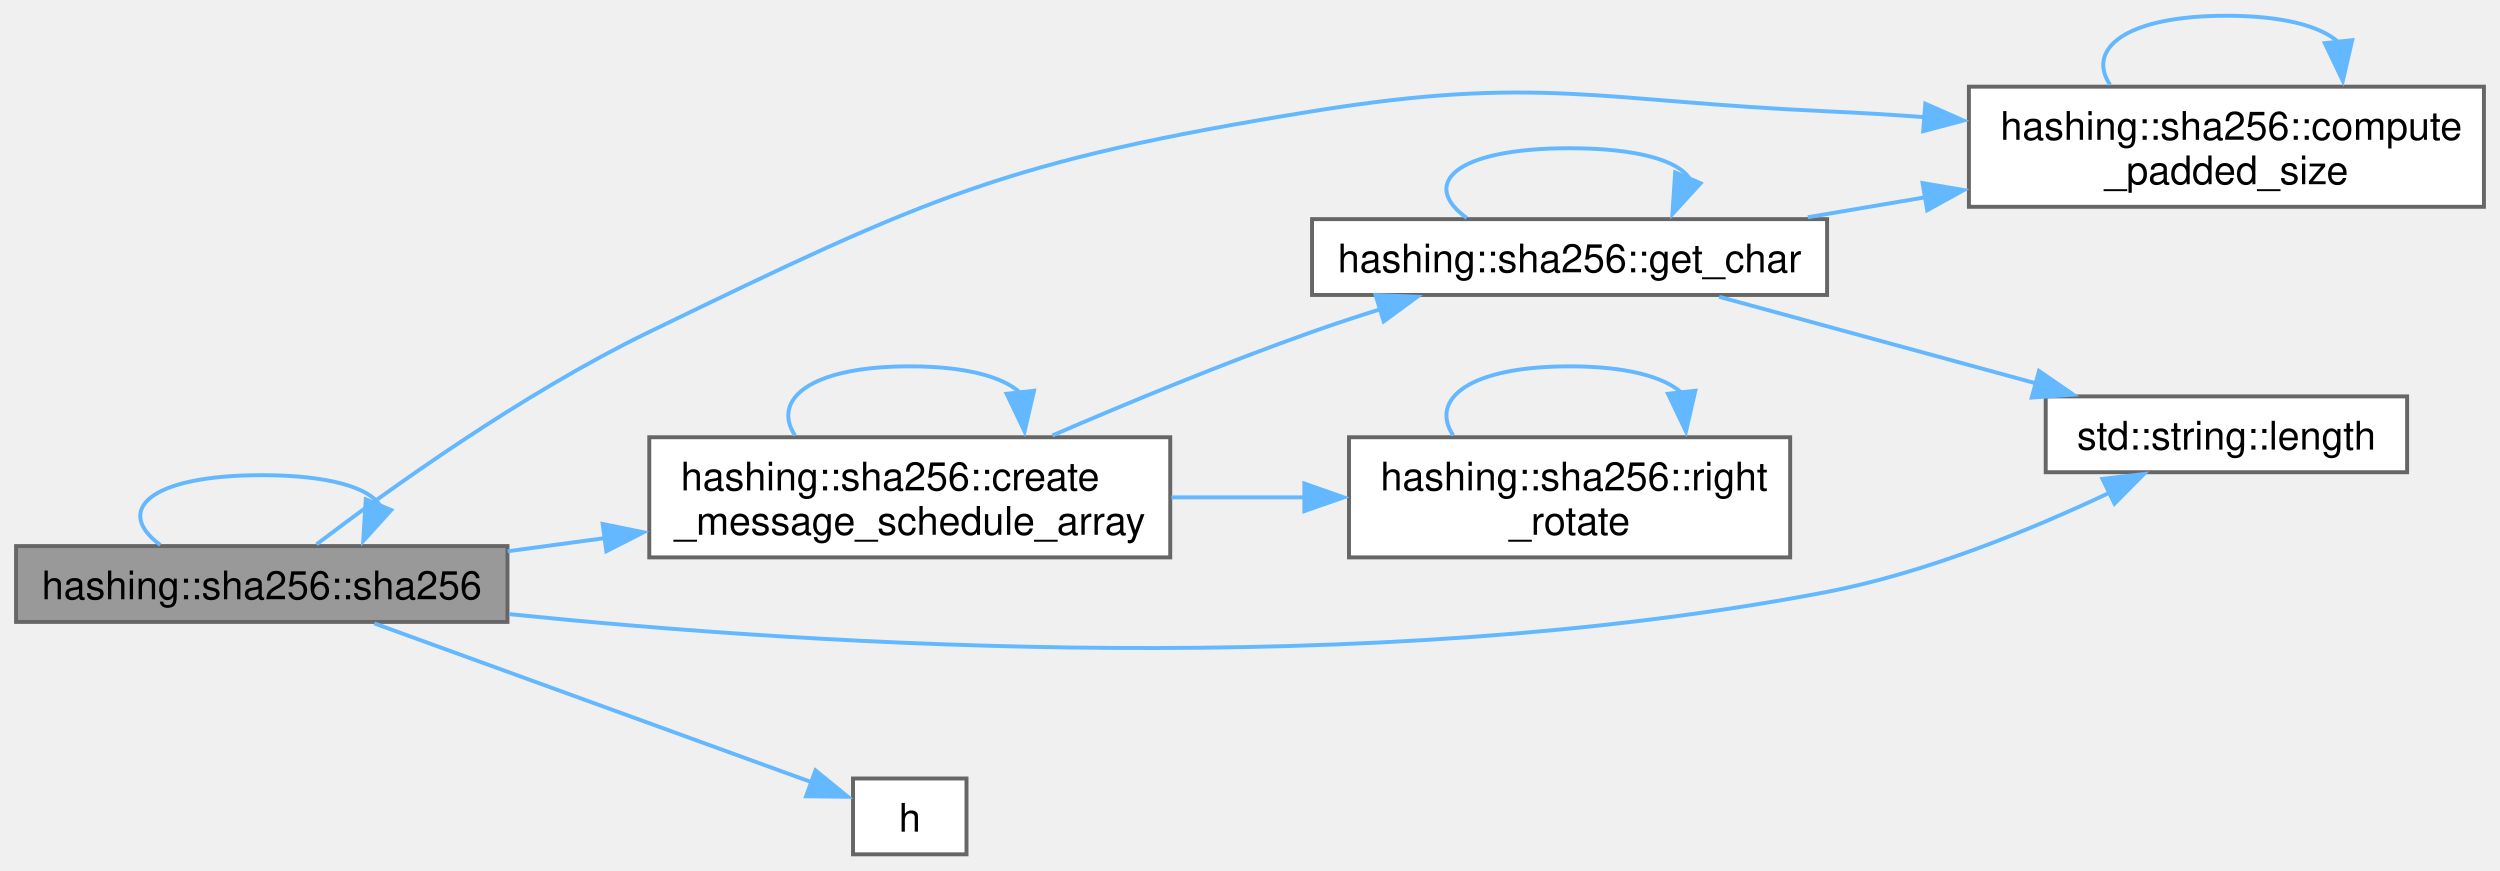
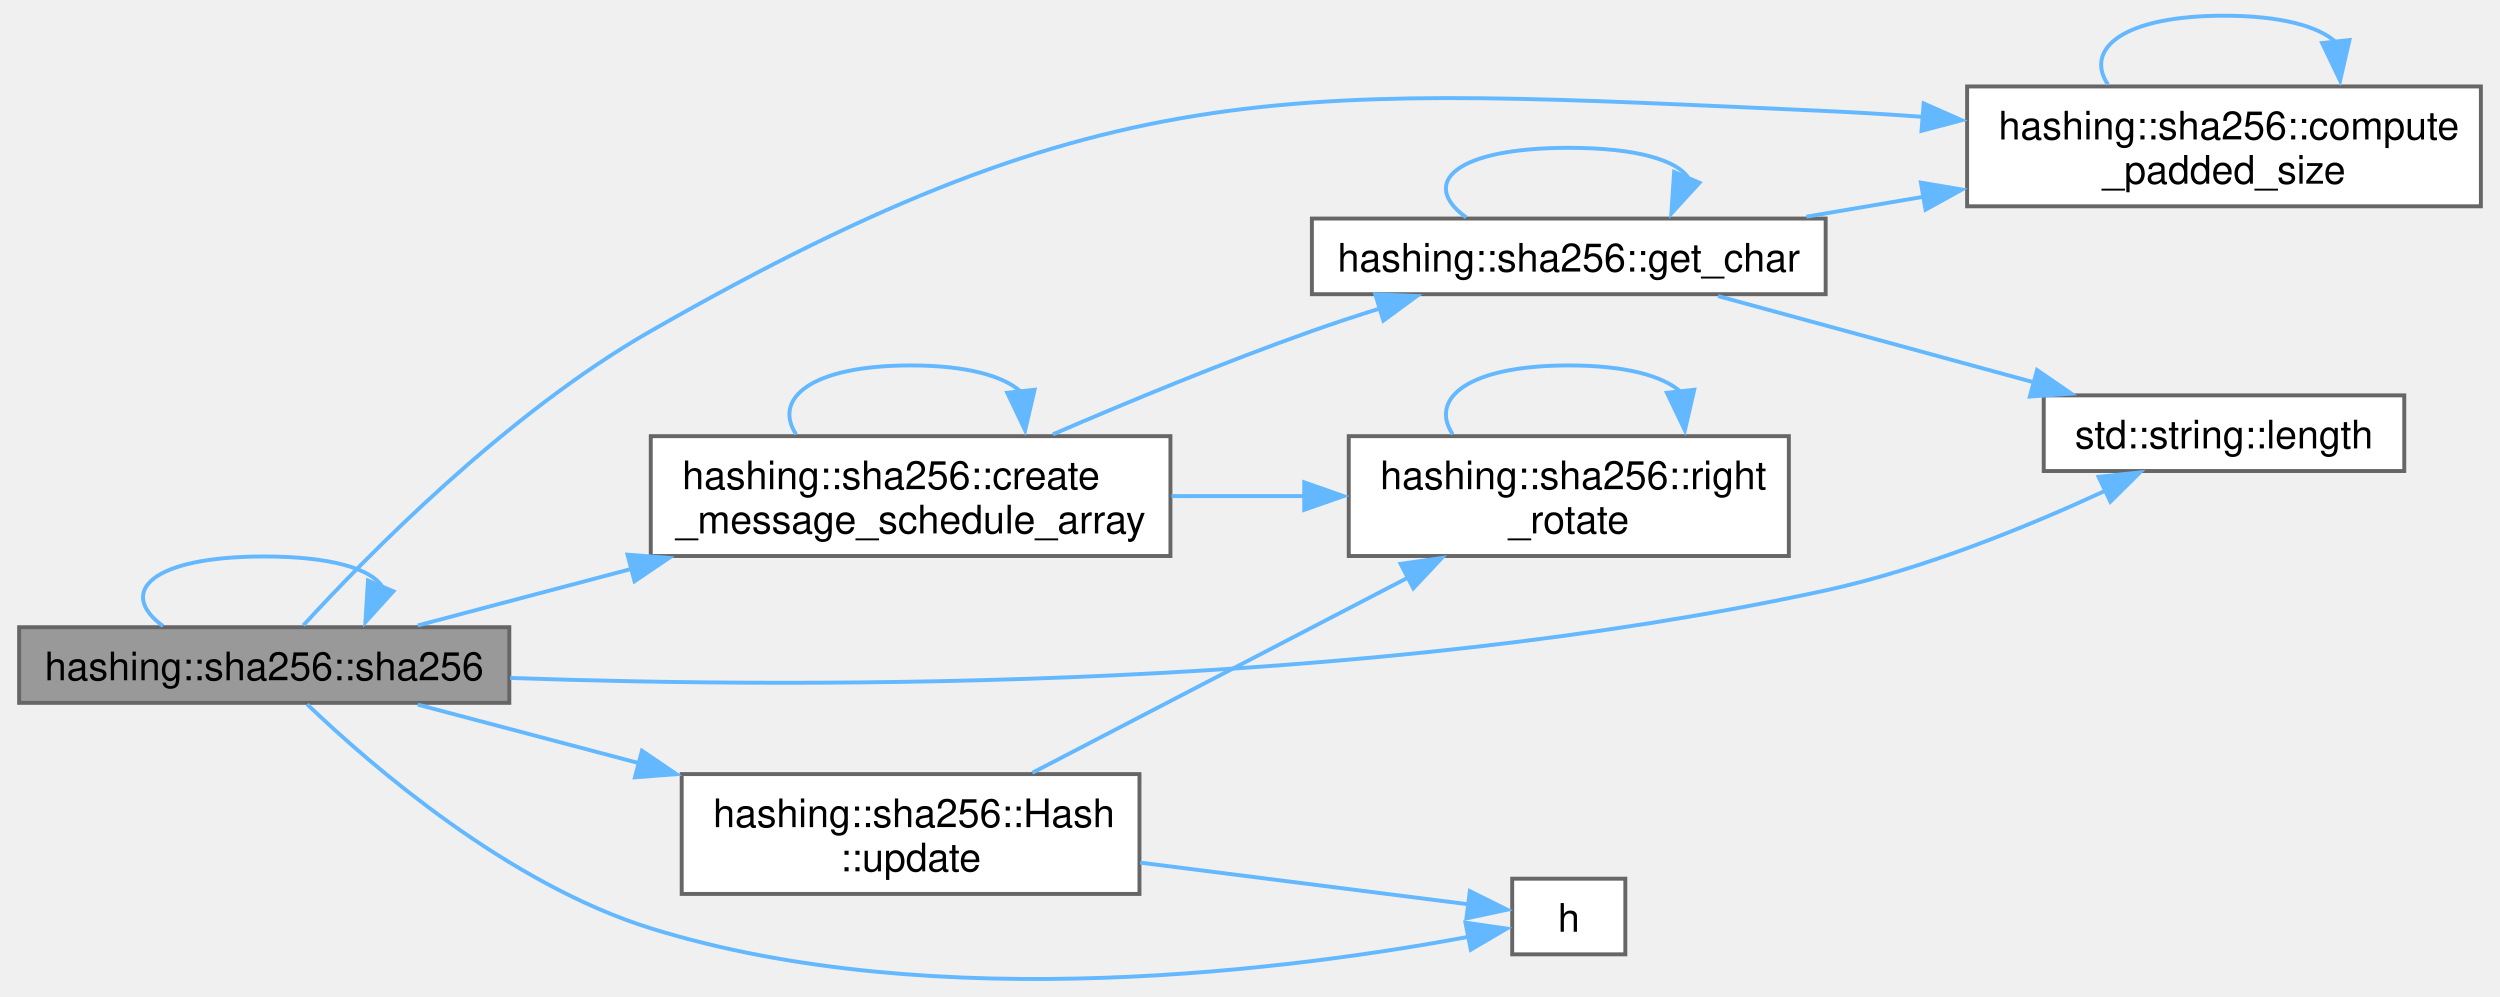
- <svg xmlns="http://www.w3.org/2000/svg" xmlns:xlink="http://www.w3.org/1999/xlink" width="635pt" height="221pt" viewBox="0.00 0.00 634.50 220.88">
-   <g id="graph0" class="graph" transform="scale(1 1) rotate(0) translate(4 216.88)">
+ <svg xmlns="http://www.w3.org/2000/svg" xmlns:xlink="http://www.w3.org/1999/xlink" width="635pt" height="253pt" viewBox="0.00 0.00 634.50 253.49">
+   <g id="graph0" class="graph" transform="scale(1 1) rotate(0) translate(4 249.49)">
    <g id="Node000001" class="node">
      <g id="a_Node000001">
        <a xlink:title="Computes the final hash value.">
-           <polygon fill="#999999" stroke="#666666" points="124.75,-78.25 0,-78.25 0,-59 124.75,-59 124.75,-78.25" />
-           <text text-anchor="middle" x="62.38" y="-64.75" font-family="Helvetica,sans-Serif" font-size="10.00">hashing::sha256::sha256</text>
+           <polygon fill="#999999" stroke="#666666" points="124.75,-89.87 0,-89.87 0,-70.62 124.75,-70.62 124.75,-89.87" />
+           <text text-anchor="middle" x="62.38" y="-76.37" font-family="Helvetica,sans-Serif" font-size="10.00">hashing::sha256::sha256</text>
        </a>
      </g>
    </g>
    <g id="edge13_Node000001_Node000001" class="edge">
      <g id="a_edge13_Node000001_Node000001">
        <a xlink:title=" ">
-           <path fill="none" stroke="#63b8ff" d="M36.62,-78.54C24.87,-87.15 33.46,-96.25 62.38,-96.25 79.54,-96.25 89.55,-93.04 92.38,-88.63" />
-           <polygon fill="#63b8ff" stroke="#63b8ff" points="95.24,-87.4 88.13,-79.54 88.78,-90.11 95.24,-87.4" />
+           <path fill="none" stroke="#63b8ff" d="M36.62,-90.16C24.87,-98.76 33.46,-107.87 62.38,-107.87 79.54,-107.87 89.55,-104.66 92.38,-100.25" />
+           <polygon fill="#63b8ff" stroke="#63b8ff" points="95.24,-99.01 88.13,-91.16 88.78,-101.73 95.24,-99.01" />
        </a>
      </g>
    </g>
    <g id="Node000002" class="node">
      <g id="a_Node000002">
        <a xlink:href="../../d4/d08/sha256_8cpp.html#a28c1c6724dc6bcf91a39818699bbec27" target="_top" xlink:title="Computes size of the padded input.">
-           <polygon fill="white" stroke="#666666" points="626.5,-194.88 495.75,-194.88 495.75,-164.38 626.5,-164.38 626.5,-194.88" />
-           <text text-anchor="start" x="503.75" y="-181.38" font-family="Helvetica,sans-Serif" font-size="10.00">hashing::sha256::compute</text>
-           <text text-anchor="middle" x="561.12" y="-170.12" font-family="Helvetica,sans-Serif" font-size="10.00">_padded_size</text>
+           <polygon fill="white" stroke="#666666" points="626.5,-227.49 495.75,-227.49 495.75,-196.99 626.5,-196.99 626.5,-227.49" />
+           <text text-anchor="start" x="503.75" y="-213.99" font-family="Helvetica,sans-Serif" font-size="10.00">hashing::sha256::compute</text>
+           <text text-anchor="middle" x="561.12" y="-202.74" font-family="Helvetica,sans-Serif" font-size="10.00">_padded_size</text>
        </a>
      </g>
    </g>
    <g id="edge1_Node000001_Node000002" class="edge">
      <g id="a_edge1_Node000001_Node000002">
        <a xlink:title=" ">
-           <path fill="none" stroke="#63b8ff" d="M76.27,-78.69C94.31,-92.39 128.53,-117.01 160.75,-132.62 231.67,-167 251.2,-176.02 329,-188.62 386.36,-197.92 401.7,-191.22 459.75,-188.62 467.77,-188.27 476.14,-187.75 484.48,-187.14" />
-           <polygon fill="#63b8ff" stroke="#63b8ff" points="484.69,-190.55 494.39,-186.29 484.15,-183.57 484.69,-190.55" />
+           <path fill="none" stroke="#63b8ff" d="M72.33,-90.34C88.4,-107.89 123.93,-144.19 160.75,-165.24 278.11,-232.36 324.69,-227.29 459.75,-221.24 467.77,-220.88 476.14,-220.36 484.48,-219.75" />
+           <polygon fill="#63b8ff" stroke="#63b8ff" points="484.69,-223.17 494.39,-218.9 484.15,-216.19 484.69,-223.17" />
        </a>
      </g>
    </g>
    <g id="Node000003" class="node">
      <g id="a_Node000003">
        <a xlink:href="../../d4/d08/sha256_8cpp.html#a525531b3939ed44fbf01674e21931b3a" target="_top" xlink:title="Creates the message schedule array.">
-           <polygon fill="white" stroke="#666666" points="293,-105.88 160.75,-105.88 160.75,-75.38 293,-75.38 293,-105.88" />
-           <text text-anchor="start" x="168.75" y="-92.38" font-family="Helvetica,sans-Serif" font-size="10.00">hashing::sha256::create</text>
-           <text text-anchor="middle" x="226.88" y="-81.12" font-family="Helvetica,sans-Serif" font-size="10.00">_message_schedule_array</text>
+           <polygon fill="white" stroke="#666666" points="293,-138.49 160.75,-138.49 160.75,-107.99 293,-107.99 293,-138.49" />
+           <text text-anchor="start" x="168.75" y="-124.99" font-family="Helvetica,sans-Serif" font-size="10.00">hashing::sha256::create</text>
+           <text text-anchor="middle" x="226.88" y="-113.74" font-family="Helvetica,sans-Serif" font-size="10.00">_message_schedule_array</text>
        </a>
      </g>
    </g>
    <g id="edge3_Node000001_Node000003" class="edge">
      <g id="a_edge3_Node000001_Node000003">
        <a xlink:title=" ">
-           <path fill="none" stroke="#63b8ff" d="M124.81,-76.94C132.87,-78.03 141.21,-79.16 149.48,-80.28" />
-           <polygon fill="#63b8ff" stroke="#63b8ff" points="148.91,-83.87 159.29,-81.75 149.85,-76.94 148.91,-83.87" />
+           <path fill="none" stroke="#63b8ff" d="M101.47,-90.32C117.7,-94.62 137.17,-99.77 155.83,-104.71" />
+           <polygon fill="#63b8ff" stroke="#63b8ff" points="154.83,-108.33 165.39,-107.5 156.62,-101.56 154.83,-108.33" />
        </a>
      </g>
    </g>
    <g id="Node000005" class="node">
      <g id="a_Node000005">
        <a target="_blank" xlink:href="http://en.cppreference.com/w/cpp/string/basic_string/size.html#" xlink:title=" ">
-           <polygon fill="white" stroke="#666666" points="607,-116.25 515.25,-116.25 515.25,-97 607,-97 607,-116.25" />
-           <text text-anchor="middle" x="561.12" y="-102.75" font-family="Helvetica,sans-Serif" font-size="10.00">std::string::length</text>
+           <polygon fill="white" stroke="#666666" points="607,-148.87 515.25,-148.87 515.25,-129.62 607,-129.62 607,-148.87" />
+           <text text-anchor="middle" x="561.12" y="-135.37" font-family="Helvetica,sans-Serif" font-size="10.00">std::string::length</text>
        </a>
      </g>
    </g>
    <g id="edge12_Node000001_Node000005" class="edge">
      <g id="a_edge12_Node000001_Node000005">
        <a xlink:title=" ">
-           <path fill="none" stroke="#63b8ff" d="M125.17,-60.98C203.73,-52.94 343.17,-44.25 459.75,-66.62 484.89,-71.45 511.75,-82.5 531.36,-91.76" />
-           <polygon fill="#63b8ff" stroke="#63b8ff" points="529.65,-95.31 540.17,-96.54 532.71,-89.02 529.65,-95.31" />
+           <path fill="none" stroke="#63b8ff" d="M124.96,-76.96C203.61,-74.19 343.44,-74.02 459.75,-99.24 484.61,-104.63 511.31,-115.54 530.91,-124.6" />
+           <polygon fill="#63b8ff" stroke="#63b8ff" points="529.21,-128.14 539.74,-129.27 532.21,-121.82 529.21,-128.14" />
        </a>
      </g>
    </g>
    <g id="Node000007" class="node">
      <g id="a_Node000007">
        <a xlink:href="../../d1/df3/hash__search_8cpp.html#a566eaf0ffafd50bc61e644561fd27001" target="_top" xlink:title=" ">
-           <polygon fill="white" stroke="#666666" points="241.28,-19.25 212.47,-19.25 212.47,0 241.28,0 241.28,-19.25" />
-           <text text-anchor="middle" x="226.88" y="-5.75" font-family="Helvetica,sans-Serif" font-size="10.00">h</text>
+           <polygon fill="white" stroke="#666666" points="408.77,-25.87 379.98,-25.87 379.98,-6.62 408.77,-6.62 408.77,-25.87" />
+           <text text-anchor="middle" x="394.38" y="-12.37" font-family="Helvetica,sans-Serif" font-size="10.00">h</text>
        </a>
      </g>
    </g>
    <g id="edge11_Node000001_Node000007" class="edge">
      <g id="a_edge11_Node000001_Node000007">
        <a xlink:title=" ">
-           <path fill="none" stroke="#63b8ff" d="M90.94,-58.62C122.09,-47.31 172.31,-29.07 201.9,-18.33" />
-           <polygon fill="#63b8ff" stroke="#63b8ff" points="202.94,-21.31 211.15,-14.61 200.55,-14.73 202.94,-21.31" />
+           <path fill="none" stroke="#63b8ff" d="M73.32,-70.24C89.79,-54.48 124.5,-24.51 160.75,-13.24 233.71,9.43 325.85,-3.04 369,-11.1" />
+           <polygon fill="#63b8ff" stroke="#63b8ff" points="368.09,-14.68 378.58,-13.17 369.44,-7.81 368.09,-14.68" />
+         </a>
+       </g>
+     </g>
+     <g id="Node000008" class="node">
+       <g id="a_Node000008">
+         <a xlink:href="../../d6/d84/classhashing_1_1sha256_1_1_hash.html#a0896c27ac39c780e0ee62417fdd0b9d3" target="_top" xlink:title="Updates the hash array.">
+           <polygon fill="white" stroke="#666666" points="285.12,-52.49 168.62,-52.49 168.62,-21.99 285.12,-21.99 285.12,-52.49" />
+           <text text-anchor="start" x="176.62" y="-38.99" font-family="Helvetica,sans-Serif" font-size="10.00">hashing::sha256::Hash</text>
+           <text text-anchor="middle" x="226.88" y="-27.74" font-family="Helvetica,sans-Serif" font-size="10.00">::update</text>
+         </a>
+       </g>
+     </g>
+     <g id="edge14_Node000001_Node000008" class="edge">
+       <g id="a_edge14_Node000001_Node000008">
+         <a xlink:title=" ">
+           <path fill="none" stroke="#63b8ff" d="M101.47,-70.16C118.25,-65.72 138.49,-60.37 157.73,-55.28" />
+           <polygon fill="#63b8ff" stroke="#63b8ff" points="158.51,-58.43 167.28,-52.48 156.72,-51.66 158.51,-58.43" />
        </a>
      </g>
    </g>
    <g id="edge2_Node000002_Node000002" class="edge">
      <g id="a_edge2_Node000002_Node000002">
        <a xlink:title=" ">
-           <path fill="none" stroke="#63b8ff" d="M531.58,-195.36C525.55,-204.43 535.4,-212.88 561.12,-212.88 575.6,-212.88 585.05,-210.2 589.47,-206.25" />
-           <polygon fill="#63b8ff" stroke="#63b8ff" points="593.05,-206.68 590.67,-196.36 586.1,-205.92 593.05,-206.68" />
+           <path fill="none" stroke="#63b8ff" d="M531.58,-227.98C525.55,-237.05 535.4,-245.49 561.12,-245.49 575.6,-245.49 585.05,-242.82 589.47,-238.87" />
+           <polygon fill="#63b8ff" stroke="#63b8ff" points="593.05,-239.3 590.67,-228.98 586.1,-238.53 593.05,-239.3" />
        </a>
      </g>
    </g>
    <g id="edge4_Node000003_Node000003" class="edge">
      <g id="a_edge4_Node000003_Node000003">
        <a xlink:title=" ">
-           <path fill="none" stroke="#63b8ff" d="M197.73,-106.36C191.78,-115.43 201.49,-123.88 226.88,-123.88 241.15,-123.88 250.47,-121.2 254.84,-117.25" />
-           <polygon fill="#63b8ff" stroke="#63b8ff" points="258.42,-117.68 256.02,-107.36 251.46,-116.92 258.42,-117.68" />
+           <path fill="none" stroke="#63b8ff" d="M197.73,-138.98C191.78,-148.05 201.49,-156.49 226.88,-156.49 241.15,-156.49 250.47,-153.82 254.84,-149.87" />
+           <polygon fill="#63b8ff" stroke="#63b8ff" points="258.42,-150.3 256.02,-139.98 251.46,-149.54 258.42,-150.3" />
        </a>
      </g>
    </g>
    <g id="Node000004" class="node">
      <g id="a_Node000004">
        <a xlink:href="../../d4/d08/sha256_8cpp.html#a9e98c180d32b04aab6f767cb0c13e1da" target="_top" xlink:title="Returns the character at pos after the input is padded.">
-           <polygon fill="white" stroke="#666666" points="459.75,-161.25 329,-161.25 329,-142 459.75,-142 459.75,-161.25" />
-           <text text-anchor="middle" x="394.38" y="-147.75" font-family="Helvetica,sans-Serif" font-size="10.00">hashing::sha256::get_char</text>
+           <polygon fill="white" stroke="#666666" points="459.75,-193.87 329,-193.87 329,-174.62 459.75,-174.62 459.75,-193.87" />
+           <text text-anchor="middle" x="394.38" y="-180.37" font-family="Helvetica,sans-Serif" font-size="10.00">hashing::sha256::get_char</text>
        </a>
      </g>
    </g>
    <g id="edge5_Node000003_Node000004" class="edge">
      <g id="a_edge5_Node000003_Node000004">
        <a xlink:title=" ">
-           <path fill="none" stroke="#63b8ff" d="M263.08,-106.33C282.36,-114.66 306.78,-124.76 329,-132.62 334.56,-134.59 340.44,-136.53 346.29,-138.36" />
-           <polygon fill="#63b8ff" stroke="#63b8ff" points="345.14,-141.98 355.73,-141.54 347.19,-135.28 345.14,-141.98" />
+           <path fill="none" stroke="#63b8ff" d="M263.08,-138.95C282.36,-147.27 306.78,-157.37 329,-165.24 334.56,-167.21 340.44,-169.15 346.29,-170.98" />
+           <polygon fill="#63b8ff" stroke="#63b8ff" points="345.14,-174.59 355.73,-174.16 347.19,-167.9 345.14,-174.59" />
        </a>
      </g>
    </g>
    <g id="Node000006" class="node">
      <g id="a_Node000006">
        <a xlink:href="../../d4/d08/sha256_8cpp.html#adbcd504103c342a4da718f8fce6ff06c" target="_top" xlink:title="Rotates the bits of a 32-bit unsigned integer.">
-           <polygon fill="white" stroke="#666666" points="450.38,-105.88 338.38,-105.88 338.38,-75.38 450.38,-75.38 450.38,-105.88" />
-           <text text-anchor="start" x="346.38" y="-92.38" font-family="Helvetica,sans-Serif" font-size="10.00">hashing::sha256::right</text>
-           <text text-anchor="middle" x="394.38" y="-81.12" font-family="Helvetica,sans-Serif" font-size="10.00">_rotate</text>
+           <polygon fill="white" stroke="#666666" points="450.38,-138.49 338.38,-138.49 338.38,-107.99 450.38,-107.99 450.38,-138.49" />
+           <text text-anchor="start" x="346.38" y="-124.99" font-family="Helvetica,sans-Serif" font-size="10.00">hashing::sha256::right</text>
+           <text text-anchor="middle" x="394.38" y="-113.74" font-family="Helvetica,sans-Serif" font-size="10.00">_rotate</text>
        </a>
      </g>
    </g>
    <g id="edge9_Node000003_Node000006" class="edge">
      <g id="a_edge9_Node000003_Node000006">
        <a xlink:title=" ">
-           <path fill="none" stroke="#63b8ff" d="M293.28,-90.62C304.4,-90.62 315.95,-90.62 327.08,-90.62" />
-           <polygon fill="#63b8ff" stroke="#63b8ff" points="327.05,-94.13 337.05,-90.62 327.05,-87.13 327.05,-94.13" />
+           <path fill="none" stroke="#63b8ff" d="M293.28,-123.24C304.4,-123.24 315.95,-123.24 327.08,-123.24" />
+           <polygon fill="#63b8ff" stroke="#63b8ff" points="327.05,-126.74 337.05,-123.24 327.05,-119.74 327.05,-126.74" />
        </a>
      </g>
    </g>
    <g id="edge6_Node000004_Node000002" class="edge">
      <g id="a_edge6_Node000004_Node000002">
        <a xlink:title=" ">
-           <path fill="none" stroke="#63b8ff" d="M454.85,-161.73C464.53,-163.38 474.67,-165.1 484.67,-166.8" />
-           <polygon fill="#63b8ff" stroke="#63b8ff" points="483.99,-170.41 494.44,-168.63 485.17,-163.51 483.99,-170.41" />
+           <path fill="none" stroke="#63b8ff" d="M454.85,-194.35C464.53,-196 474.67,-197.72 484.67,-199.42" />
+           <polygon fill="#63b8ff" stroke="#63b8ff" points="483.99,-203.02 494.44,-201.25 485.17,-196.12 483.99,-203.02" />
        </a>
      </g>
    </g>
    <g id="edge7_Node000004_Node000004" class="edge">
      <g id="a_edge7_Node000004_Node000004">
        <a xlink:title=" ">
-           <path fill="none" stroke="#63b8ff" d="M368.27,-161.54C356.36,-170.15 365.06,-179.25 394.38,-179.25 411.78,-179.25 421.92,-176.04 424.79,-171.63" />
-           <polygon fill="#63b8ff" stroke="#63b8ff" points="427.63,-170.36 420.48,-162.54 421.19,-173.11 427.63,-170.36" />
+           <path fill="none" stroke="#63b8ff" d="M368.27,-194.16C356.36,-202.76 365.06,-211.87 394.38,-211.87 411.78,-211.87 421.92,-208.66 424.79,-204.25" />
+           <polygon fill="#63b8ff" stroke="#63b8ff" points="427.63,-202.98 420.48,-195.16 421.19,-205.73 427.63,-202.98" />
        </a>
      </g>
    </g>
    <g id="edge8_Node000004_Node000005" class="edge">
      <g id="a_edge8_Node000004_Node000005">
        <a xlink:title=" ">
-           <path fill="none" stroke="#63b8ff" d="M432.35,-141.53C456.09,-135.04 487.15,-126.56 512.7,-119.58" />
-           <polygon fill="#63b8ff" stroke="#63b8ff" points="513.55,-122.7 522.28,-116.69 511.71,-115.95 513.55,-122.7" />
+           <path fill="none" stroke="#63b8ff" d="M432.35,-174.14C456.09,-167.66 487.15,-159.18 512.7,-152.2" />
+           <polygon fill="#63b8ff" stroke="#63b8ff" points="513.55,-155.32 522.28,-149.31 511.71,-148.57 513.55,-155.32" />
        </a>
      </g>
    </g>
    <g id="edge10_Node000006_Node000006" class="edge">
      <g id="a_edge10_Node000006_Node000006">
        <a xlink:title=" ">
-           <path fill="none" stroke="#63b8ff" d="M364.83,-106.36C358.8,-115.43 368.65,-123.88 394.38,-123.88 408.85,-123.88 418.3,-121.2 422.72,-117.25" />
-           <polygon fill="#63b8ff" stroke="#63b8ff" points="426.3,-117.68 423.92,-107.36 419.35,-116.92 426.3,-117.68" />
+           <path fill="none" stroke="#63b8ff" d="M364.83,-138.98C358.8,-148.05 368.65,-156.49 394.38,-156.49 408.85,-156.49 418.3,-153.82 422.72,-149.87" />
+           <polygon fill="#63b8ff" stroke="#63b8ff" points="426.3,-150.3 423.92,-139.98 419.35,-149.53 426.3,-150.3" />
+         </a>
+       </g>
+     </g>
+     <g id="edge16_Node000008_Node000006" class="edge">
+       <g id="a_edge16_Node000008_Node000006">
+         <a xlink:title=" ">
+           <path fill="none" stroke="#63b8ff" d="M257.85,-52.82C284.63,-66.73 324.06,-87.23 353.5,-102.52" />
+           <polygon fill="#63b8ff" stroke="#63b8ff" points="351.58,-105.99 362.07,-107.49 354.81,-99.78 351.58,-105.99" />
+         </a>
+       </g>
+     </g>
+     <g id="edge15_Node000008_Node000007" class="edge">
+       <g id="a_edge15_Node000008_Node000007">
+         <a xlink:title=" ">
+           <path fill="none" stroke="#63b8ff" d="M285.29,-29.96C313.94,-26.32 347.07,-22.12 369.02,-19.33" />
+           <polygon fill="#63b8ff" stroke="#63b8ff" points="369.2,-22.71 378.68,-17.98 368.32,-15.77 369.2,-22.71" />
        </a>
      </g>
    </g>
  </g>
</svg>
